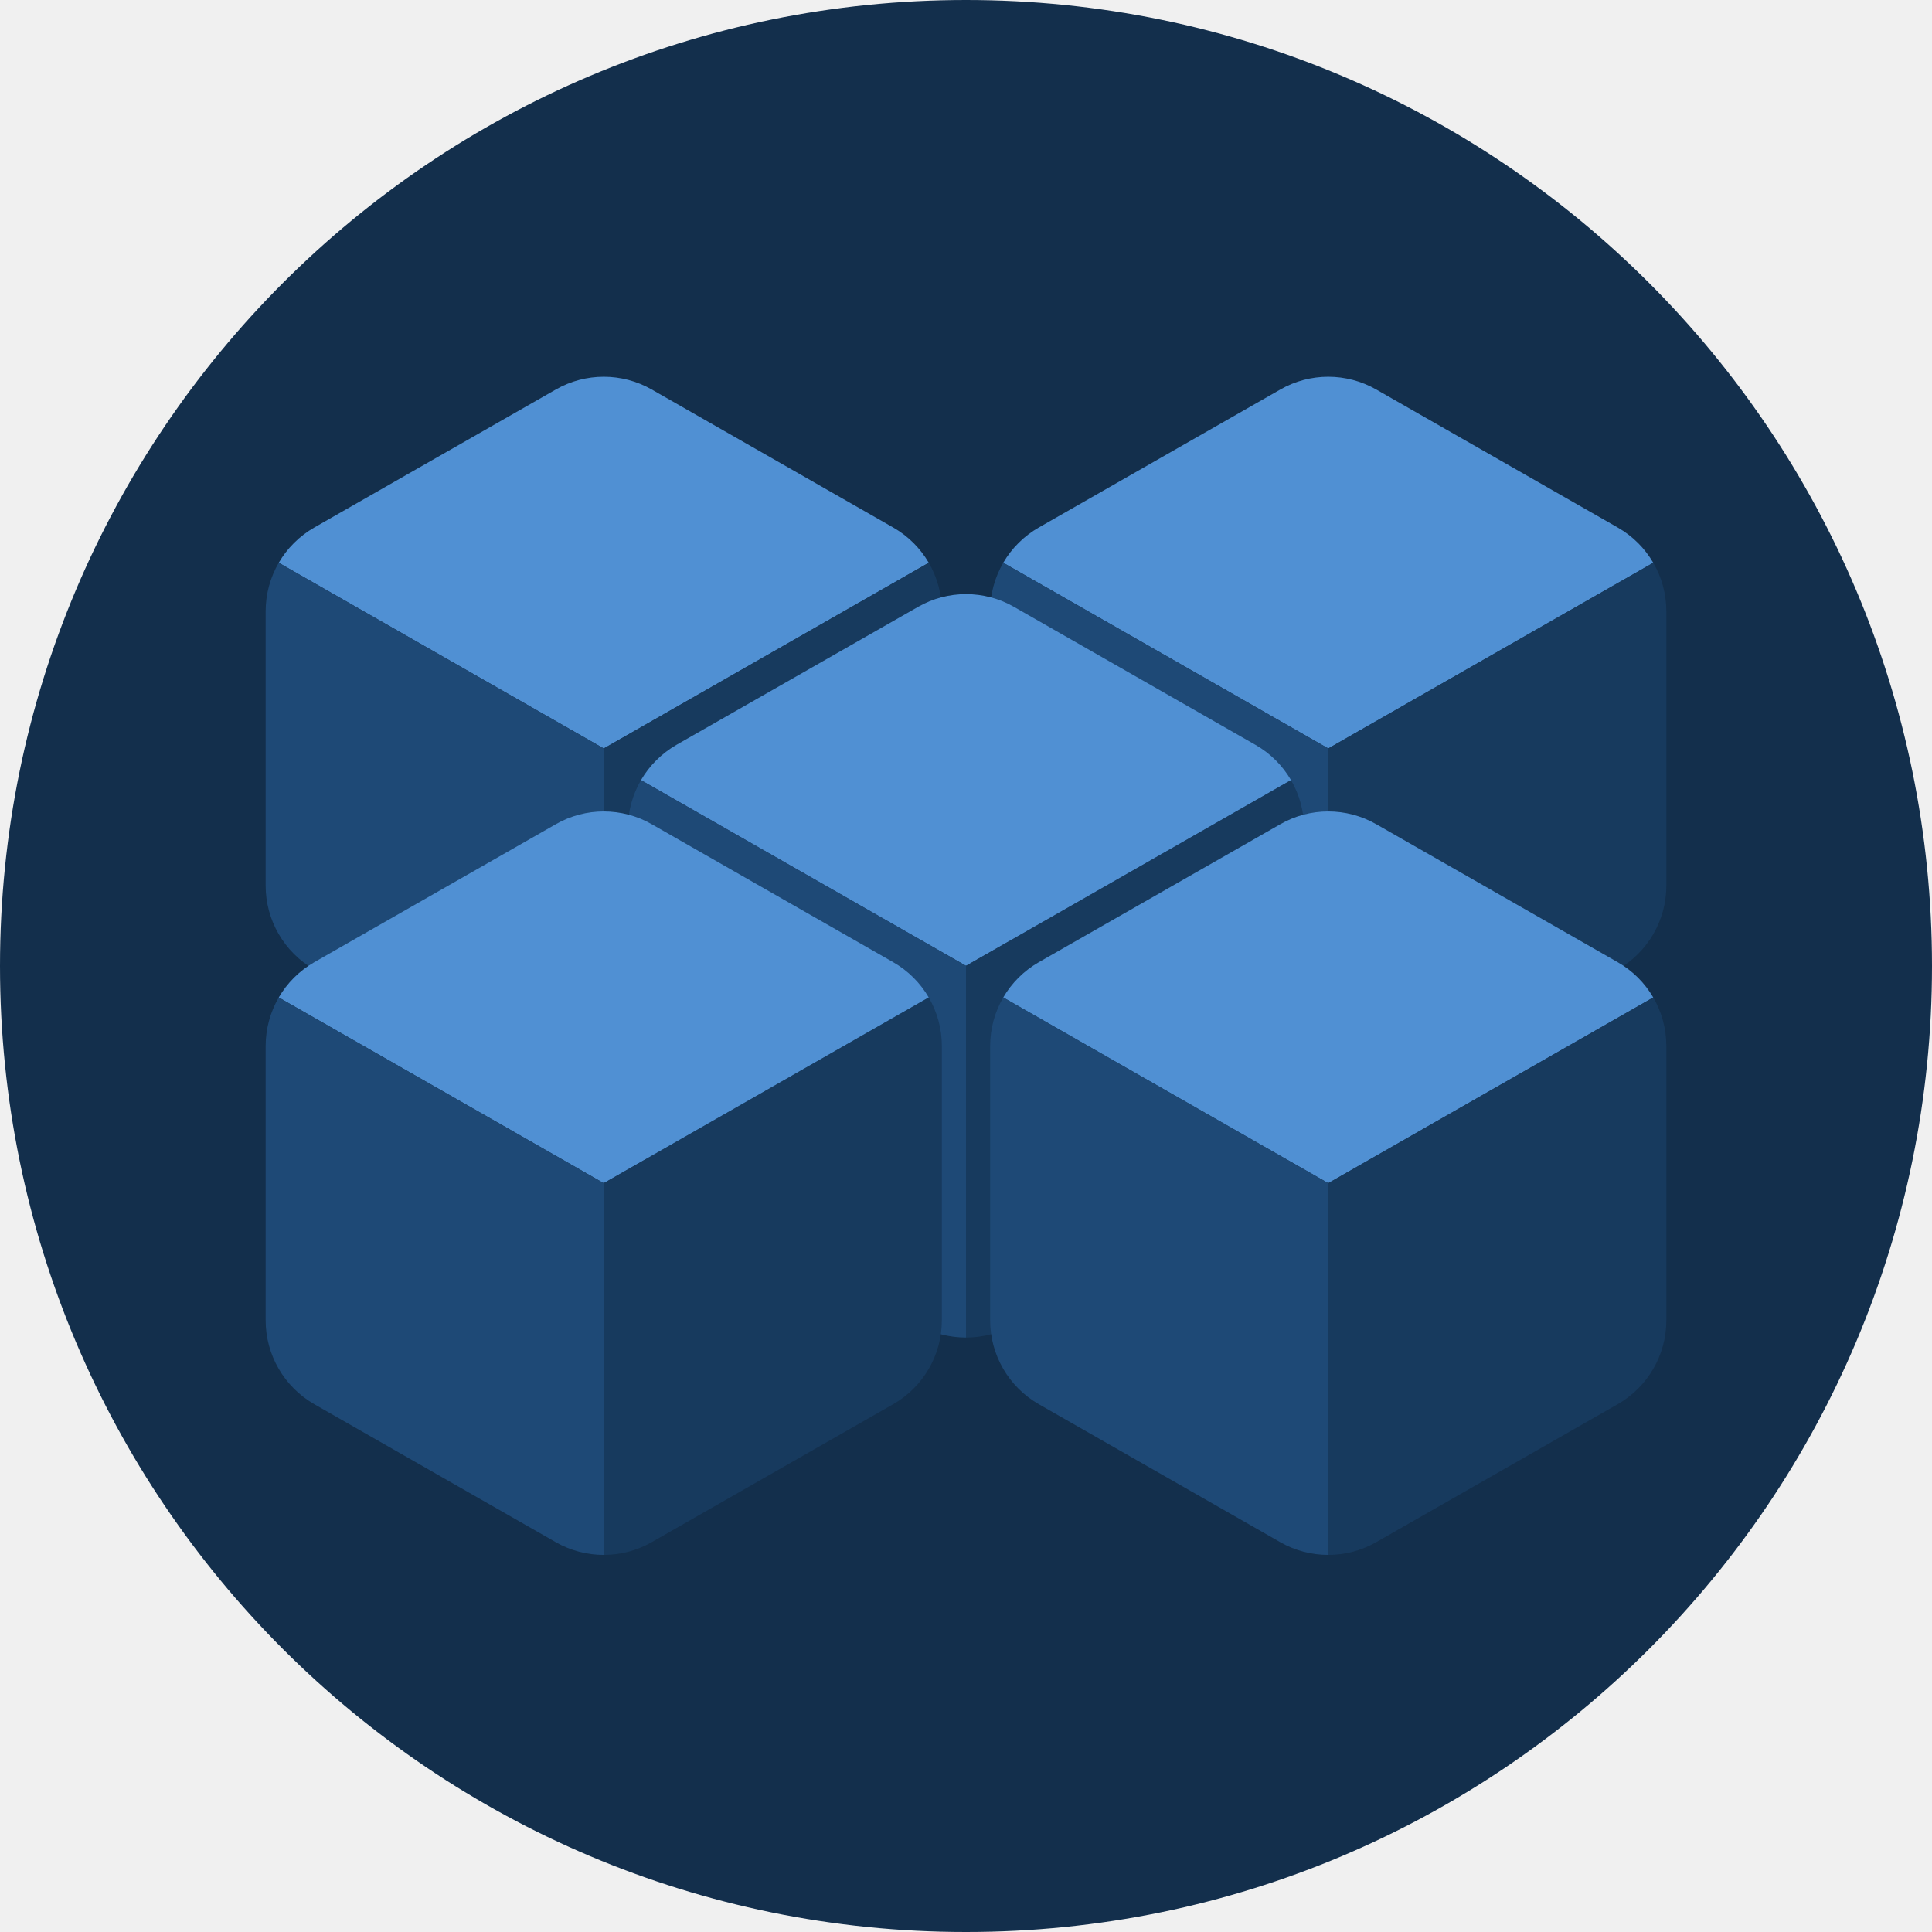
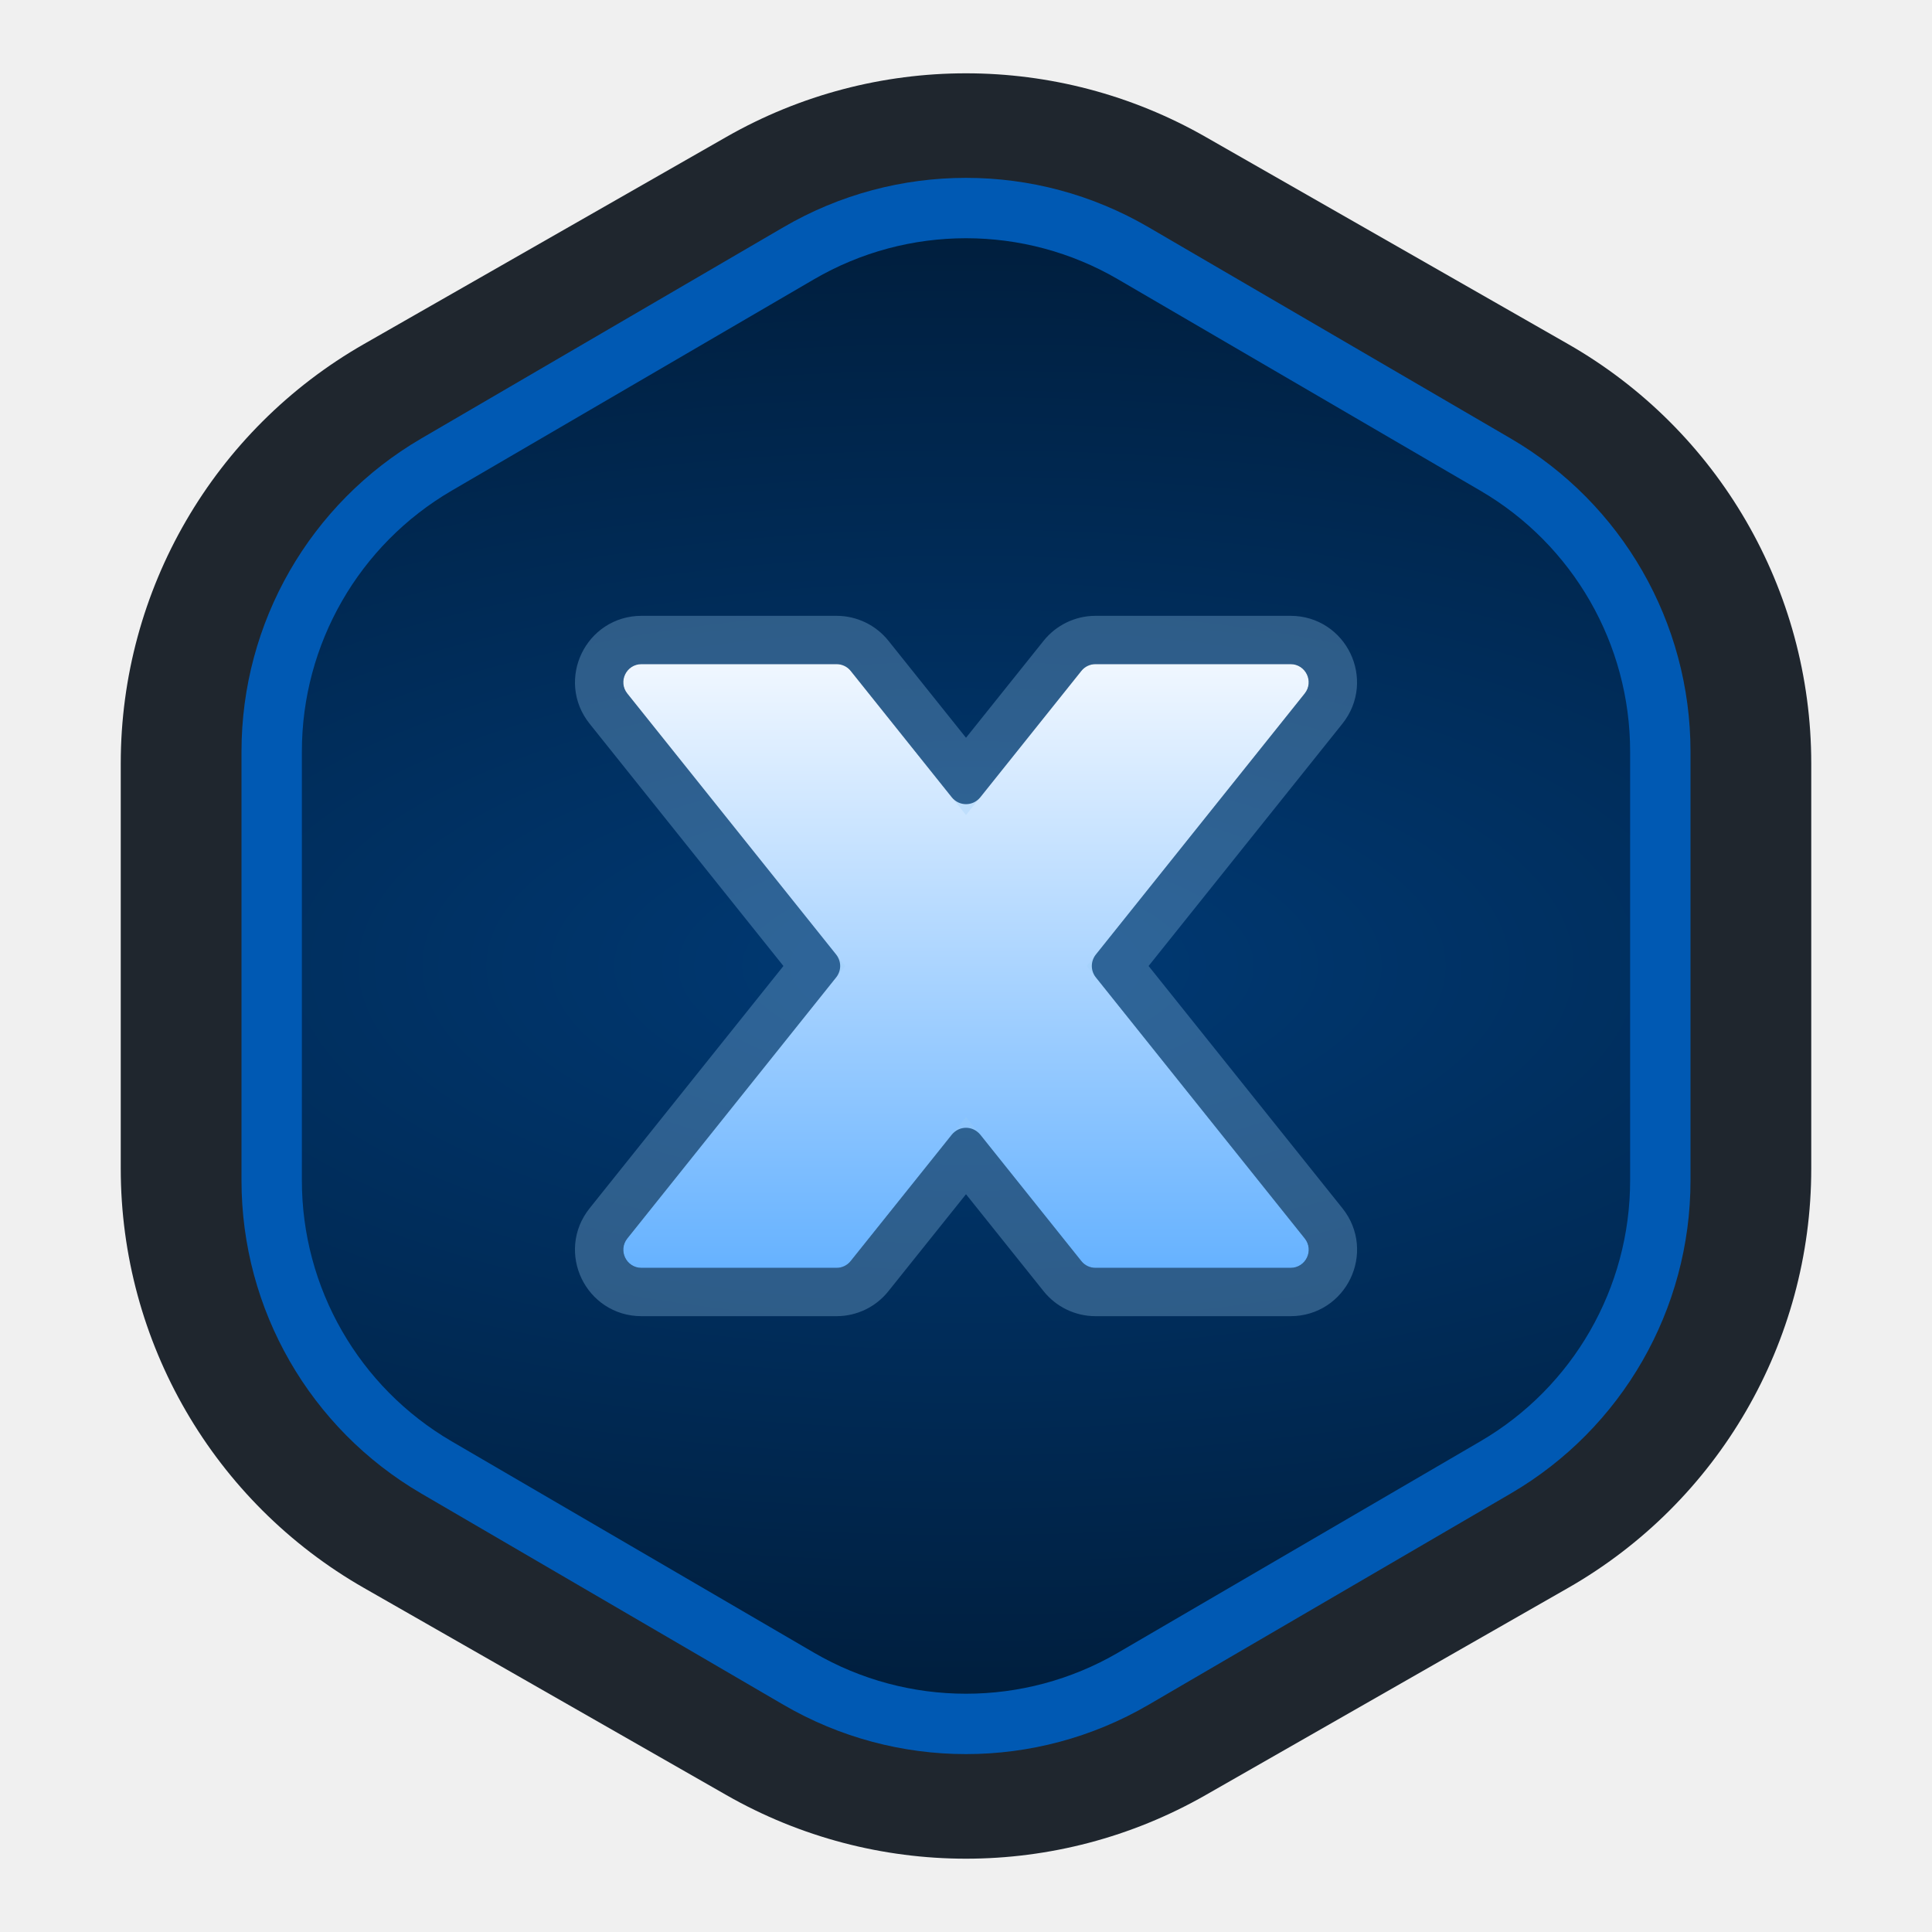
<svg xmlns="http://www.w3.org/2000/svg" width="32" height="32" viewBox="0 0 32 32" fill="none">
-   <g clip-path="url(#clip0_6060_47950)">
-     <circle cx="16" cy="16" r="16" fill="#132F4C" />
-     <path d="M16.617 9.321L22 12.397L27.383 9.321C27.244 9.082 27.043 8.879 26.794 8.737C26.794 8.737 26.794 8.737 26.794 8.737L22.794 6.451C22.302 6.17 21.698 6.17 21.207 6.451C21.206 6.451 21.207 6.45 21.207 6.451L17.206 8.737C17.206 8.737 17.206 8.736 17.206 8.737C16.958 8.879 16.756 9.082 16.617 9.321Z" fill="#5090D3" />
-     <path d="M16.4 10.126V14.669C16.4 15.243 16.708 15.773 17.206 16.058L21.206 18.344C21.206 18.344 21.206 18.343 21.206 18.344C21.452 18.484 21.726 18.554 22 18.554V12.397L16.617 9.321C16.477 9.561 16.4 9.838 16.4 10.126Z" fill="#1E4976" />
-     <path d="M22.793 18.344C22.547 18.484 22.274 18.554 22 18.554V12.397L27.383 9.321C27.523 9.561 27.6 9.838 27.6 10.126V14.669C27.6 15.243 27.292 15.773 26.794 16.058L22.793 18.344Z" fill="#173A5E" />
-     <path d="M4.617 9.321L10 12.397L15.383 9.321C15.244 9.082 15.043 8.879 14.794 8.737C14.794 8.737 14.794 8.737 14.794 8.737L10.794 6.451C10.302 6.17 9.698 6.17 9.207 6.451C9.207 6.451 9.207 6.45 9.207 6.451L5.206 8.737C5.206 8.737 5.206 8.736 5.206 8.737C4.958 8.879 4.756 9.082 4.617 9.321Z" fill="#5090D3" />
-     <path d="M4.4 10.126V14.669C4.4 15.243 4.708 15.773 5.206 16.058L9.206 18.344C9.206 18.344 9.206 18.343 9.206 18.344C9.452 18.484 9.726 18.554 10 18.554V12.397L4.617 9.321C4.477 9.561 4.4 9.838 4.4 10.126Z" fill="#1E4976" />
-     <path d="M10.793 18.344C10.547 18.484 10.274 18.554 10 18.554V12.397L15.383 9.321C15.523 9.561 15.6 9.838 15.6 10.126V14.669C15.6 15.243 15.292 15.773 14.794 16.058L10.793 18.344Z" fill="#173A5E" />
-     <path d="M10.617 12.921L16 15.997L21.383 12.921C21.244 12.682 21.043 12.479 20.794 12.337C20.794 12.337 20.794 12.337 20.794 12.337L16.794 10.051C16.302 9.77 15.698 9.77 15.207 10.051C15.207 10.051 15.207 10.05 15.207 10.051L11.206 12.336C11.206 12.337 11.206 12.336 11.206 12.336C10.958 12.479 10.756 12.682 10.617 12.921Z" fill="#5090D3" />
-     <path d="M10.4 13.726V18.269C10.4 18.843 10.708 19.373 11.206 19.658L15.206 21.944C15.206 21.944 15.206 21.944 15.206 21.944C15.452 22.084 15.726 22.154 16 22.154V15.997L10.617 12.921C10.477 13.161 10.4 13.438 10.4 13.726Z" fill="#1E4976" />
-     <path d="M16.793 21.944C16.547 22.084 16.274 22.154 16 22.154V15.997L21.383 12.921C21.523 13.161 21.6 13.438 21.6 13.726V18.269C21.6 18.843 21.292 19.373 20.794 19.658L16.793 21.944Z" fill="#173A5E" />
-     <path d="M16.617 16.521L22 19.597L27.383 16.521C27.244 16.282 27.043 16.079 26.794 15.937C26.794 15.937 26.794 15.937 26.794 15.937L22.794 13.651C22.302 13.37 21.698 13.37 21.207 13.651C21.206 13.651 21.207 13.65 21.207 13.651L17.206 15.937C17.206 15.937 17.206 15.937 17.206 15.937C16.958 16.079 16.756 16.282 16.617 16.521Z" fill="#5090D3" />
-     <path d="M16.4 17.326V21.869C16.4 22.443 16.708 22.973 17.206 23.258L21.206 25.544C21.206 25.544 21.206 25.544 21.206 25.544C21.452 25.684 21.726 25.754 22 25.754V19.597L16.617 16.521C16.477 16.761 16.4 17.038 16.4 17.326Z" fill="#1E4976" />
-     <path d="M22.793 25.544C22.547 25.684 22.274 25.754 22 25.754V19.597L27.383 16.521C27.523 16.761 27.6 17.038 27.6 17.326V21.869C27.6 22.443 27.292 22.973 26.794 23.258L22.793 25.544Z" fill="#173A5E" />
-     <path d="M4.617 16.521L10 19.597L15.383 16.521C15.244 16.282 15.043 16.079 14.794 15.937C14.794 15.937 14.794 15.937 14.794 15.937L10.794 13.651C10.302 13.37 9.698 13.37 9.207 13.651C9.207 13.651 9.207 13.65 9.207 13.651L5.206 15.937C5.206 15.937 5.206 15.937 5.206 15.937C4.958 16.079 4.756 16.282 4.617 16.521Z" fill="#5090D3" />
-     <path d="M4.4 17.326V21.869C4.4 22.443 4.708 22.973 5.206 23.258L9.206 25.544C9.206 25.544 9.206 25.544 9.206 25.544C9.452 25.684 9.726 25.754 10 25.754V19.597L4.617 16.521C4.477 16.761 4.4 17.038 4.4 17.326Z" fill="#1E4976" />
-     <path d="M10.793 25.544C10.547 25.684 10.274 25.754 10 25.754V19.597L15.383 16.521C15.523 16.761 15.6 17.038 15.6 17.326V21.869C15.6 22.443 15.292 22.973 14.794 23.258L10.793 25.544Z" fill="#173A5E" />
-   </g>
+   <path d="M2 19.357V12.643C2 9.772 3.538 7.121 6.031 5.697L12.031 2.268C14.49 0.863 17.51 0.863 19.969 2.268L25.969 5.697C28.462 7.121 30 9.772 30 12.643V19.357C30 22.228 28.462 24.879 25.969 26.303L19.969 29.732C17.51 31.137 14.49 31.137 12.031 29.732L6.031 26.303C3.538 24.879 2 22.228 2 19.357Z" fill="#1F262E" />
+   <path d="M4.5 19.554V12.446C4.5 10.49 5.539 8.681 7.229 7.695L13.229 4.195C14.941 3.196 17.059 3.196 18.771 4.195L24.771 7.695C26.461 8.681 27.5 10.49 27.5 12.446V19.554C27.5 21.51 26.461 23.319 24.771 24.305L18.771 27.805C17.059 28.803 14.941 28.803 13.229 27.805L7.229 24.305C5.539 23.319 4.5 21.51 4.5 19.554Z" fill="url(#paint0_radial_7360_302991)" stroke="#0059B3" />
+   <path d="M10.39 20.513C10.233 20.709 10.373 21 10.624 21H13.856C13.947 21 14.033 20.959 14.09 20.887L15.766 18.793C15.886 18.642 16.114 18.642 16.235 18.793L17.91 20.887C17.967 20.959 18.053 21 18.145 21H21.376C21.628 21 21.768 20.709 21.611 20.513L18.15 16.187C18.062 16.078 18.062 15.922 18.15 15.812L21.61 11.487C21.767 11.291 21.627 11 21.376 11H18.145C18.053 11 17.967 11.041 17.91 11.113L16.235 13.207C16.115 13.357 15.886 13.357 15.766 13.207L14.091 11.113C14.034 11.041 13.947 11 13.856 11H10.625C10.373 11 10.233 11.291 10.39 11.487L13.85 15.812C13.938 15.922 13.938 16.078 13.85 16.187L10.39 20.513Z" fill="url(#paint1_linear_7360_302991)" />
+   <path d="M10.624 21.4H13.856C14.069 21.4 14.27 21.303 14.402 21.137L16 19.14L17.598 21.137C17.731 21.303 17.932 21.4 18.145 21.4H21.376C21.963 21.4 22.29 20.721 21.923 20.263L18.512 16L21.922 11.737C22.289 11.279 21.963 10.6 21.376 10.6H18.145C17.932 10.6 17.731 10.697 17.598 10.863L16 12.86L14.403 10.863C14.27 10.697 14.069 10.6 13.856 10.6H10.625C10.038 10.6 9.711 11.279 10.078 11.737L13.488 16L10.078 20.263C9.711 20.721 10.037 21.4 10.624 21.4Z" stroke="#99CCF3" stroke-opacity="0.3" stroke-width="0.8" />
  <defs>
-     <clipPath id="clip0_6060_47950">
-       <rect width="32" height="32" fill="white" />
-     </clipPath>
+     <radialGradient id="paint0_radial_7360_302991" cx="0" cy="0" r="1" gradientUnits="userSpaceOnUse" gradientTransform="translate(16 16) rotate(-90) scale(14.5 34.8)">
+       <stop stop-color="#003A75" />
+       <stop offset="1" stop-color="#001933" />
+     </radialGradient>
+     <linearGradient id="paint1_linear_7360_302991" x1="16" y1="11" x2="16" y2="21" gradientUnits="userSpaceOnUse">
+       <stop stop-color="#F0F7FF" />
+       <stop offset="1" stop-color="#66B2FF" />
+     </linearGradient>
  </defs>
</svg>
